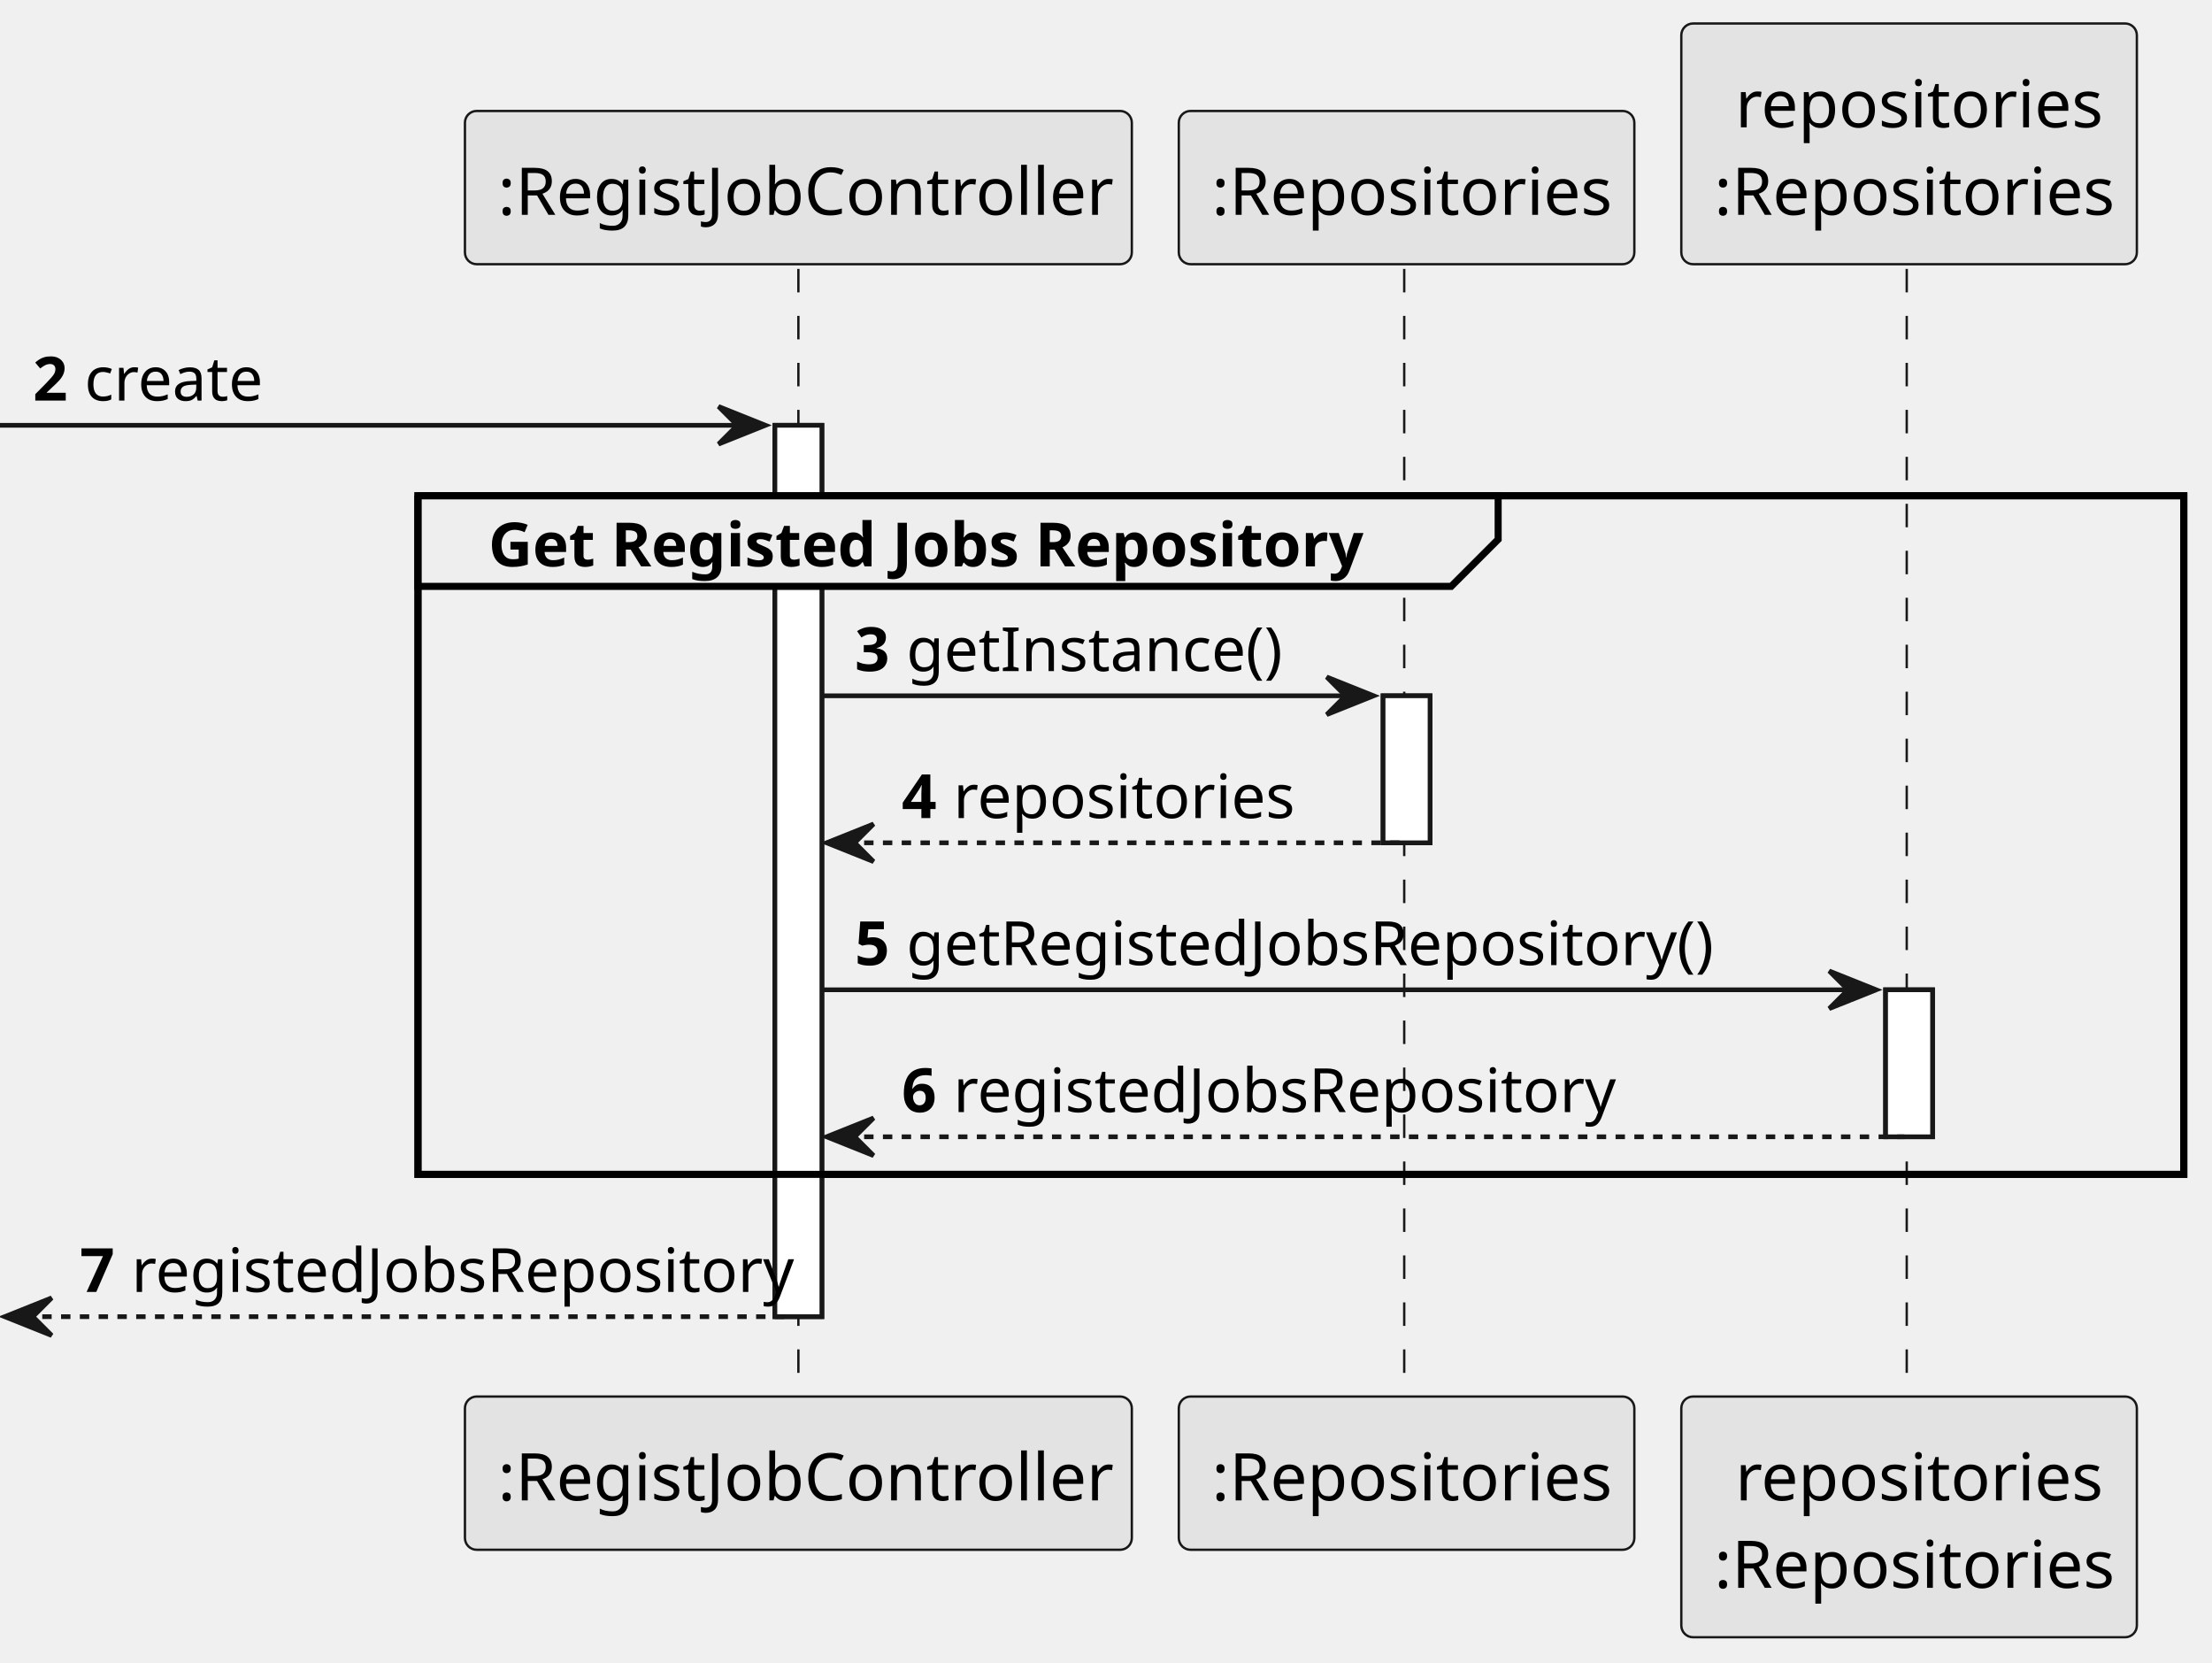
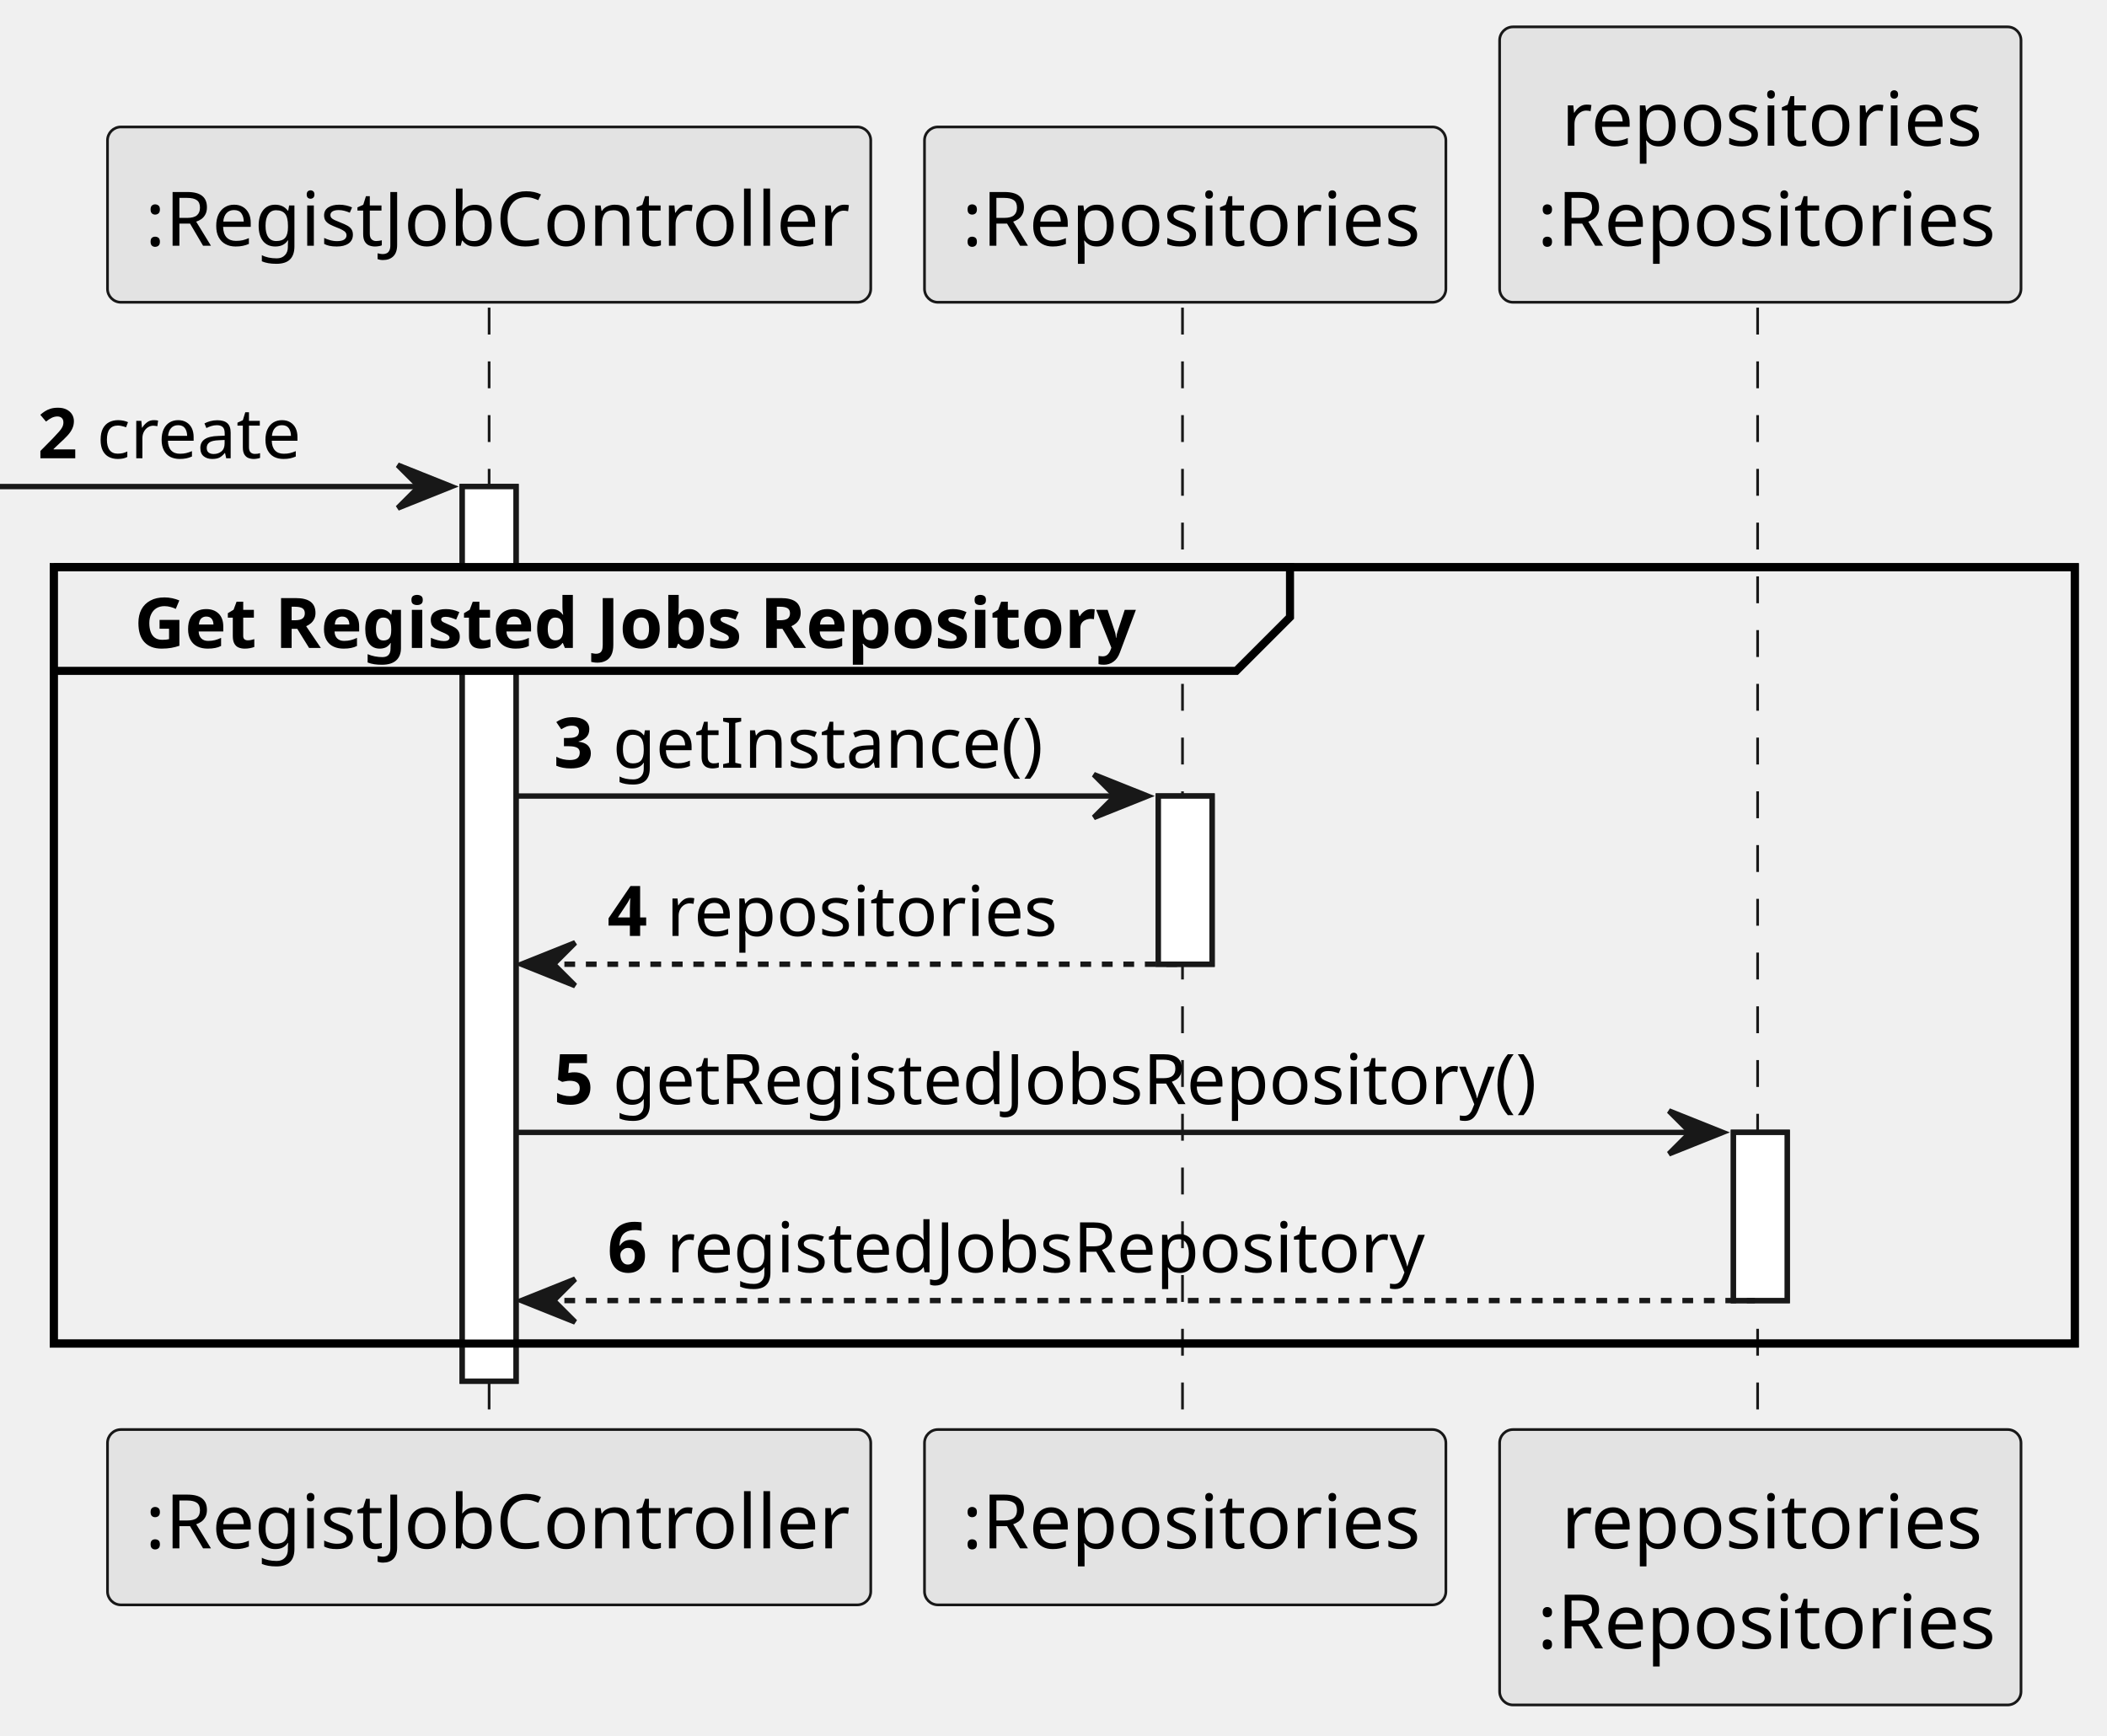
- <svg xmlns="http://www.w3.org/2000/svg" contentStyleType="text/css" height="354px" preserveAspectRatio="none" style="width:471px;height:354px;background:#FFFFFF;" version="1.1" viewBox="0 0 471 354" width="471px" zoomAndPan="magnify">
+ <svg xmlns="http://www.w3.org/2000/svg" contentStyleType="text/css" height="323px" preserveAspectRatio="none" style="width:392px;height:323px;background:#FFFFFF;" version="1.1" viewBox="0 0 392 323" width="392px" zoomAndPan="magnify">
  <defs />
  <g>
-     <rect fill="#FFFFFF" height="189.746" style="stroke:#181818;stroke-width:1.0;" width="10" x="165" y="90.533" />
-     <rect fill="#FFFFFF" height="31.291" style="stroke:#181818;stroke-width:1.0;" width="10" x="294.5" y="148.115" />
-     <rect fill="#FFFFFF" height="31.291" style="stroke:#181818;stroke-width:1.0;" width="10" x="401.5" y="210.697" />
-     <rect fill="none" height="144.455" style="stroke:#000000;stroke-width:1.5;" width="376" x="89" y="105.533" />
-     <line style="stroke:#181818;stroke-width:0.5;stroke-dasharray:5.0,5.0;" x1="170" x2="170" y1="57.242" y2="298.279" />
-     <line style="stroke:#181818;stroke-width:0.5;stroke-dasharray:5.0,5.0;" x1="299" x2="299" y1="57.242" y2="298.279" />
-     <line style="stroke:#181818;stroke-width:0.5;stroke-dasharray:5.0,5.0;" x1="406" x2="406" y1="57.242" y2="298.279" />
-     <rect fill="#E3E3E3" height="32.621" rx="2.5" ry="2.5" style="stroke:#181818;stroke-width:0.5;" width="142" x="99" y="23.621" />
-     <text fill="#000000" font-family="sans-serif" font-size="14" lengthAdjust="spacing" textLength="128" x="106" y="45.728">:RegistJobController</text>
-     <rect fill="#E3E3E3" height="32.621" rx="2.5" ry="2.5" style="stroke:#181818;stroke-width:0.5;" width="142" x="99" y="297.279" />
-     <text fill="#000000" font-family="sans-serif" font-size="14" lengthAdjust="spacing" textLength="128" x="106" y="319.387">:RegistJobController</text>
-     <rect fill="#E3E3E3" height="32.621" rx="2.5" ry="2.5" style="stroke:#181818;stroke-width:0.5;" width="97" x="251" y="23.621" />
-     <text fill="#000000" font-family="sans-serif" font-size="14" lengthAdjust="spacing" textLength="83" x="258" y="45.728">:Repositories</text>
-     <rect fill="#E3E3E3" height="32.621" rx="2.5" ry="2.5" style="stroke:#181818;stroke-width:0.5;" width="97" x="251" y="297.279" />
-     <text fill="#000000" font-family="sans-serif" font-size="14" lengthAdjust="spacing" textLength="83" x="258" y="319.387">:Repositories</text>
-     <rect fill="#E3E3E3" height="51.242" rx="2.5" ry="2.5" style="stroke:#181818;stroke-width:0.5;" width="97" x="358" y="5" />
-     <text fill="#000000" font-family="sans-serif" font-size="14" lengthAdjust="spacing" textLength="74" x="369.5" y="27.107">repositories</text>
-     <text fill="#000000" font-family="sans-serif" font-size="14" lengthAdjust="spacing" textLength="83" x="365" y="45.728">:Repositories</text>
-     <rect fill="#E3E3E3" height="51.242" rx="2.5" ry="2.5" style="stroke:#181818;stroke-width:0.5;" width="97" x="358" y="297.279" />
-     <text fill="#000000" font-family="sans-serif" font-size="14" lengthAdjust="spacing" textLength="74" x="369.5" y="319.387">repositories</text>
-     <text fill="#000000" font-family="sans-serif" font-size="14" lengthAdjust="spacing" textLength="83" x="365" y="338.008">:Repositories</text>
-     <rect fill="#FFFFFF" height="189.746" style="stroke:#181818;stroke-width:1.0;" width="10" x="165" y="90.533" />
-     <rect fill="#FFFFFF" height="31.291" style="stroke:#181818;stroke-width:1.0;" width="10" x="294.5" y="148.115" />
-     <rect fill="#FFFFFF" height="31.291" style="stroke:#181818;stroke-width:1.0;" width="10" x="401.5" y="210.697" />
-     <polygon fill="#181818" points="153,86.533,163,90.533,153,94.533,157,90.533" style="stroke:#181818;stroke-width:1.0;" />
-     <line style="stroke:#181818;stroke-width:1.0;" x1="0" x2="159" y1="90.533" y2="90.533" />
+     <rect fill="#FFFFFF" height="166.455" style="stroke:#181818;stroke-width:1.0;" width="10" x="86" y="90.533" />
+     <rect fill="#FFFFFF" height="31.291" style="stroke:#181818;stroke-width:1.0;" width="10" x="215.5" y="148.115" />
+     <rect fill="#FFFFFF" height="31.291" style="stroke:#181818;stroke-width:1.0;" width="10" x="322.5" y="210.697" />
+     <rect fill="none" height="144.455" style="stroke:#000000;stroke-width:1.5;" width="376" x="10" y="105.533" />
+     <line style="stroke:#181818;stroke-width:0.5;stroke-dasharray:5.0,5.0;" x1="91" x2="91" y1="57.242" y2="266.988" />
+     <line style="stroke:#181818;stroke-width:0.5;stroke-dasharray:5.0,5.0;" x1="220" x2="220" y1="57.242" y2="266.988" />
+     <line style="stroke:#181818;stroke-width:0.5;stroke-dasharray:5.0,5.0;" x1="327" x2="327" y1="57.242" y2="266.988" />
+     <rect fill="#E3E3E3" height="32.621" rx="2.5" ry="2.5" style="stroke:#181818;stroke-width:0.5;" width="142" x="20" y="23.621" />
+     <text fill="#000000" font-family="sans-serif" font-size="14" lengthAdjust="spacing" textLength="128" x="27" y="45.728">:RegistJobController</text>
+     <rect fill="#E3E3E3" height="32.621" rx="2.5" ry="2.5" style="stroke:#181818;stroke-width:0.5;" width="142" x="20" y="265.988" />
+     <text fill="#000000" font-family="sans-serif" font-size="14" lengthAdjust="spacing" textLength="128" x="27" y="288.096">:RegistJobController</text>
+     <rect fill="#E3E3E3" height="32.621" rx="2.5" ry="2.5" style="stroke:#181818;stroke-width:0.5;" width="97" x="172" y="23.621" />
+     <text fill="#000000" font-family="sans-serif" font-size="14" lengthAdjust="spacing" textLength="83" x="179" y="45.728">:Repositories</text>
+     <rect fill="#E3E3E3" height="32.621" rx="2.5" ry="2.5" style="stroke:#181818;stroke-width:0.5;" width="97" x="172" y="265.988" />
+     <text fill="#000000" font-family="sans-serif" font-size="14" lengthAdjust="spacing" textLength="83" x="179" y="288.096">:Repositories</text>
+     <rect fill="#E3E3E3" height="51.242" rx="2.5" ry="2.5" style="stroke:#181818;stroke-width:0.5;" width="97" x="279" y="5" />
+     <text fill="#000000" font-family="sans-serif" font-size="14" lengthAdjust="spacing" textLength="74" x="290.5" y="27.107">repositories</text>
+     <text fill="#000000" font-family="sans-serif" font-size="14" lengthAdjust="spacing" textLength="83" x="286" y="45.728">:Repositories</text>
+     <rect fill="#E3E3E3" height="51.242" rx="2.5" ry="2.5" style="stroke:#181818;stroke-width:0.5;" width="97" x="279" y="265.988" />
+     <text fill="#000000" font-family="sans-serif" font-size="14" lengthAdjust="spacing" textLength="74" x="290.5" y="288.096">repositories</text>
+     <text fill="#000000" font-family="sans-serif" font-size="14" lengthAdjust="spacing" textLength="83" x="286" y="306.717">:Repositories</text>
+     <rect fill="#FFFFFF" height="166.455" style="stroke:#181818;stroke-width:1.0;" width="10" x="86" y="90.533" />
+     <rect fill="#FFFFFF" height="31.291" style="stroke:#181818;stroke-width:1.0;" width="10" x="215.5" y="148.115" />
+     <rect fill="#FFFFFF" height="31.291" style="stroke:#181818;stroke-width:1.0;" width="10" x="322.5" y="210.697" />
+     <polygon fill="#181818" points="74,86.533,84,90.533,74,94.533,78,90.533" style="stroke:#181818;stroke-width:1.0;" />
+     <line style="stroke:#181818;stroke-width:1.0;" x1="0" x2="80" y1="90.533" y2="90.533" />
    <text fill="#000000" font-family="sans-serif" font-size="13" font-weight="bold" lengthAdjust="spacing" textLength="7" x="7" y="85.27">2</text>
    <text fill="#000000" font-family="sans-serif" font-size="13" lengthAdjust="spacing" textLength="36" x="18" y="85.27">create</text>
-     <path d="M89,105.533 L319,105.533 L319,114.824 L309,124.824 L89,124.824 L89,105.533 " fill="#EEEEEE" style="stroke:#000000;stroke-width:1.5;" />
-     <rect fill="none" height="144.455" style="stroke:#000000;stroke-width:1.5;" width="376" x="89" y="105.533" />
-     <text fill="#000000" font-family="sans-serif" font-size="13" font-weight="bold" lengthAdjust="spacing" textLength="185" x="104" y="120.561">Get Registed Jobs Repository</text>
-     <polygon fill="#181818" points="282.5,144.115,292.5,148.115,282.5,152.115,286.5,148.115" style="stroke:#181818;stroke-width:1.0;" />
-     <line style="stroke:#181818;stroke-width:1.0;" x1="175" x2="288.5" y1="148.115" y2="148.115" />
-     <text fill="#000000" font-family="sans-serif" font-size="13" font-weight="bold" lengthAdjust="spacing" textLength="7" x="182" y="142.852">3</text>
-     <text fill="#000000" font-family="sans-serif" font-size="13" lengthAdjust="spacing" textLength="75" x="193" y="142.852">getInstance()</text>
-     <polygon fill="#181818" points="186,175.406,176,179.406,186,183.406,182,179.406" style="stroke:#181818;stroke-width:1.0;" />
-     <line style="stroke:#181818;stroke-width:1.0;stroke-dasharray:2.0,2.0;" x1="180" x2="298.5" y1="179.406" y2="179.406" />
-     <text fill="#000000" font-family="sans-serif" font-size="13" font-weight="bold" lengthAdjust="spacing" textLength="7" x="192" y="174.144">4</text>
-     <text fill="#000000" font-family="sans-serif" font-size="13" lengthAdjust="spacing" textLength="67" x="203" y="174.144">repositories</text>
-     <polygon fill="#181818" points="389.5,206.697,399.5,210.697,389.5,214.697,393.5,210.697" style="stroke:#181818;stroke-width:1.0;" />
-     <line style="stroke:#181818;stroke-width:1.0;" x1="175" x2="395.5" y1="210.697" y2="210.697" />
-     <text fill="#000000" font-family="sans-serif" font-size="13" font-weight="bold" lengthAdjust="spacing" textLength="7" x="182" y="205.435">5</text>
-     <text fill="#000000" font-family="sans-serif" font-size="13" lengthAdjust="spacing" textLength="166" x="193" y="205.435">getRegistedJobsRepository()</text>
-     <polygon fill="#181818" points="186,237.988,176,241.988,186,245.988,182,241.988" style="stroke:#181818;stroke-width:1.0;" />
-     <line style="stroke:#181818;stroke-width:1.0;stroke-dasharray:2.0,2.0;" x1="180" x2="405.5" y1="241.988" y2="241.988" />
-     <text fill="#000000" font-family="sans-serif" font-size="13" font-weight="bold" lengthAdjust="spacing" textLength="7" x="192" y="236.726">6</text>
-     <text fill="#000000" font-family="sans-serif" font-size="13" lengthAdjust="spacing" textLength="135" x="203" y="236.726">registedJobsRepository</text>
-     <polygon fill="#181818" points="11,276.279,1,280.279,11,284.279,7,280.279" style="stroke:#181818;stroke-width:1.0;" />
-     <line style="stroke:#181818;stroke-width:1.0;stroke-dasharray:2.0,2.0;" x1="5" x2="169" y1="280.279" y2="280.279" />
-     <text fill="#000000" font-family="sans-serif" font-size="13" font-weight="bold" lengthAdjust="spacing" textLength="7" x="17" y="275.017">7</text>
-     <text fill="#000000" font-family="sans-serif" font-size="13" lengthAdjust="spacing" textLength="135" x="28" y="275.017">registedJobsRepository</text>
+     <path d="M10,105.533 L240,105.533 L240,114.824 L230,124.824 L10,124.824 L10,105.533 " fill="#EEEEEE" style="stroke:#000000;stroke-width:1.5;" />
+     <rect fill="none" height="144.455" style="stroke:#000000;stroke-width:1.5;" width="376" x="10" y="105.533" />
+     <text fill="#000000" font-family="sans-serif" font-size="13" font-weight="bold" lengthAdjust="spacing" textLength="185" x="25" y="120.561">Get Registed Jobs Repository</text>
+     <polygon fill="#181818" points="203.5,144.115,213.5,148.115,203.5,152.115,207.5,148.115" style="stroke:#181818;stroke-width:1.0;" />
+     <line style="stroke:#181818;stroke-width:1.0;" x1="96" x2="209.5" y1="148.115" y2="148.115" />
+     <text fill="#000000" font-family="sans-serif" font-size="13" font-weight="bold" lengthAdjust="spacing" textLength="7" x="103" y="142.852">3</text>
+     <text fill="#000000" font-family="sans-serif" font-size="13" lengthAdjust="spacing" textLength="75" x="114" y="142.852">getInstance()</text>
+     <polygon fill="#181818" points="107,175.406,97,179.406,107,183.406,103,179.406" style="stroke:#181818;stroke-width:1.0;" />
+     <line style="stroke:#181818;stroke-width:1.0;stroke-dasharray:2.0,2.0;" x1="101" x2="219.5" y1="179.406" y2="179.406" />
+     <text fill="#000000" font-family="sans-serif" font-size="13" font-weight="bold" lengthAdjust="spacing" textLength="7" x="113" y="174.144">4</text>
+     <text fill="#000000" font-family="sans-serif" font-size="13" lengthAdjust="spacing" textLength="67" x="124" y="174.144">repositories</text>
+     <polygon fill="#181818" points="310.5,206.697,320.5,210.697,310.5,214.697,314.5,210.697" style="stroke:#181818;stroke-width:1.0;" />
+     <line style="stroke:#181818;stroke-width:1.0;" x1="96" x2="316.5" y1="210.697" y2="210.697" />
+     <text fill="#000000" font-family="sans-serif" font-size="13" font-weight="bold" lengthAdjust="spacing" textLength="7" x="103" y="205.435">5</text>
+     <text fill="#000000" font-family="sans-serif" font-size="13" lengthAdjust="spacing" textLength="166" x="114" y="205.435">getRegistedJobsRepository()</text>
+     <polygon fill="#181818" points="107,237.988,97,241.988,107,245.988,103,241.988" style="stroke:#181818;stroke-width:1.0;" />
+     <line style="stroke:#181818;stroke-width:1.0;stroke-dasharray:2.0,2.0;" x1="101" x2="326.5" y1="241.988" y2="241.988" />
+     <text fill="#000000" font-family="sans-serif" font-size="13" font-weight="bold" lengthAdjust="spacing" textLength="7" x="113" y="236.726">6</text>
+     <text fill="#000000" font-family="sans-serif" font-size="13" lengthAdjust="spacing" textLength="135" x="124" y="236.726">registedJobsRepository</text>
  </g>
</svg>
